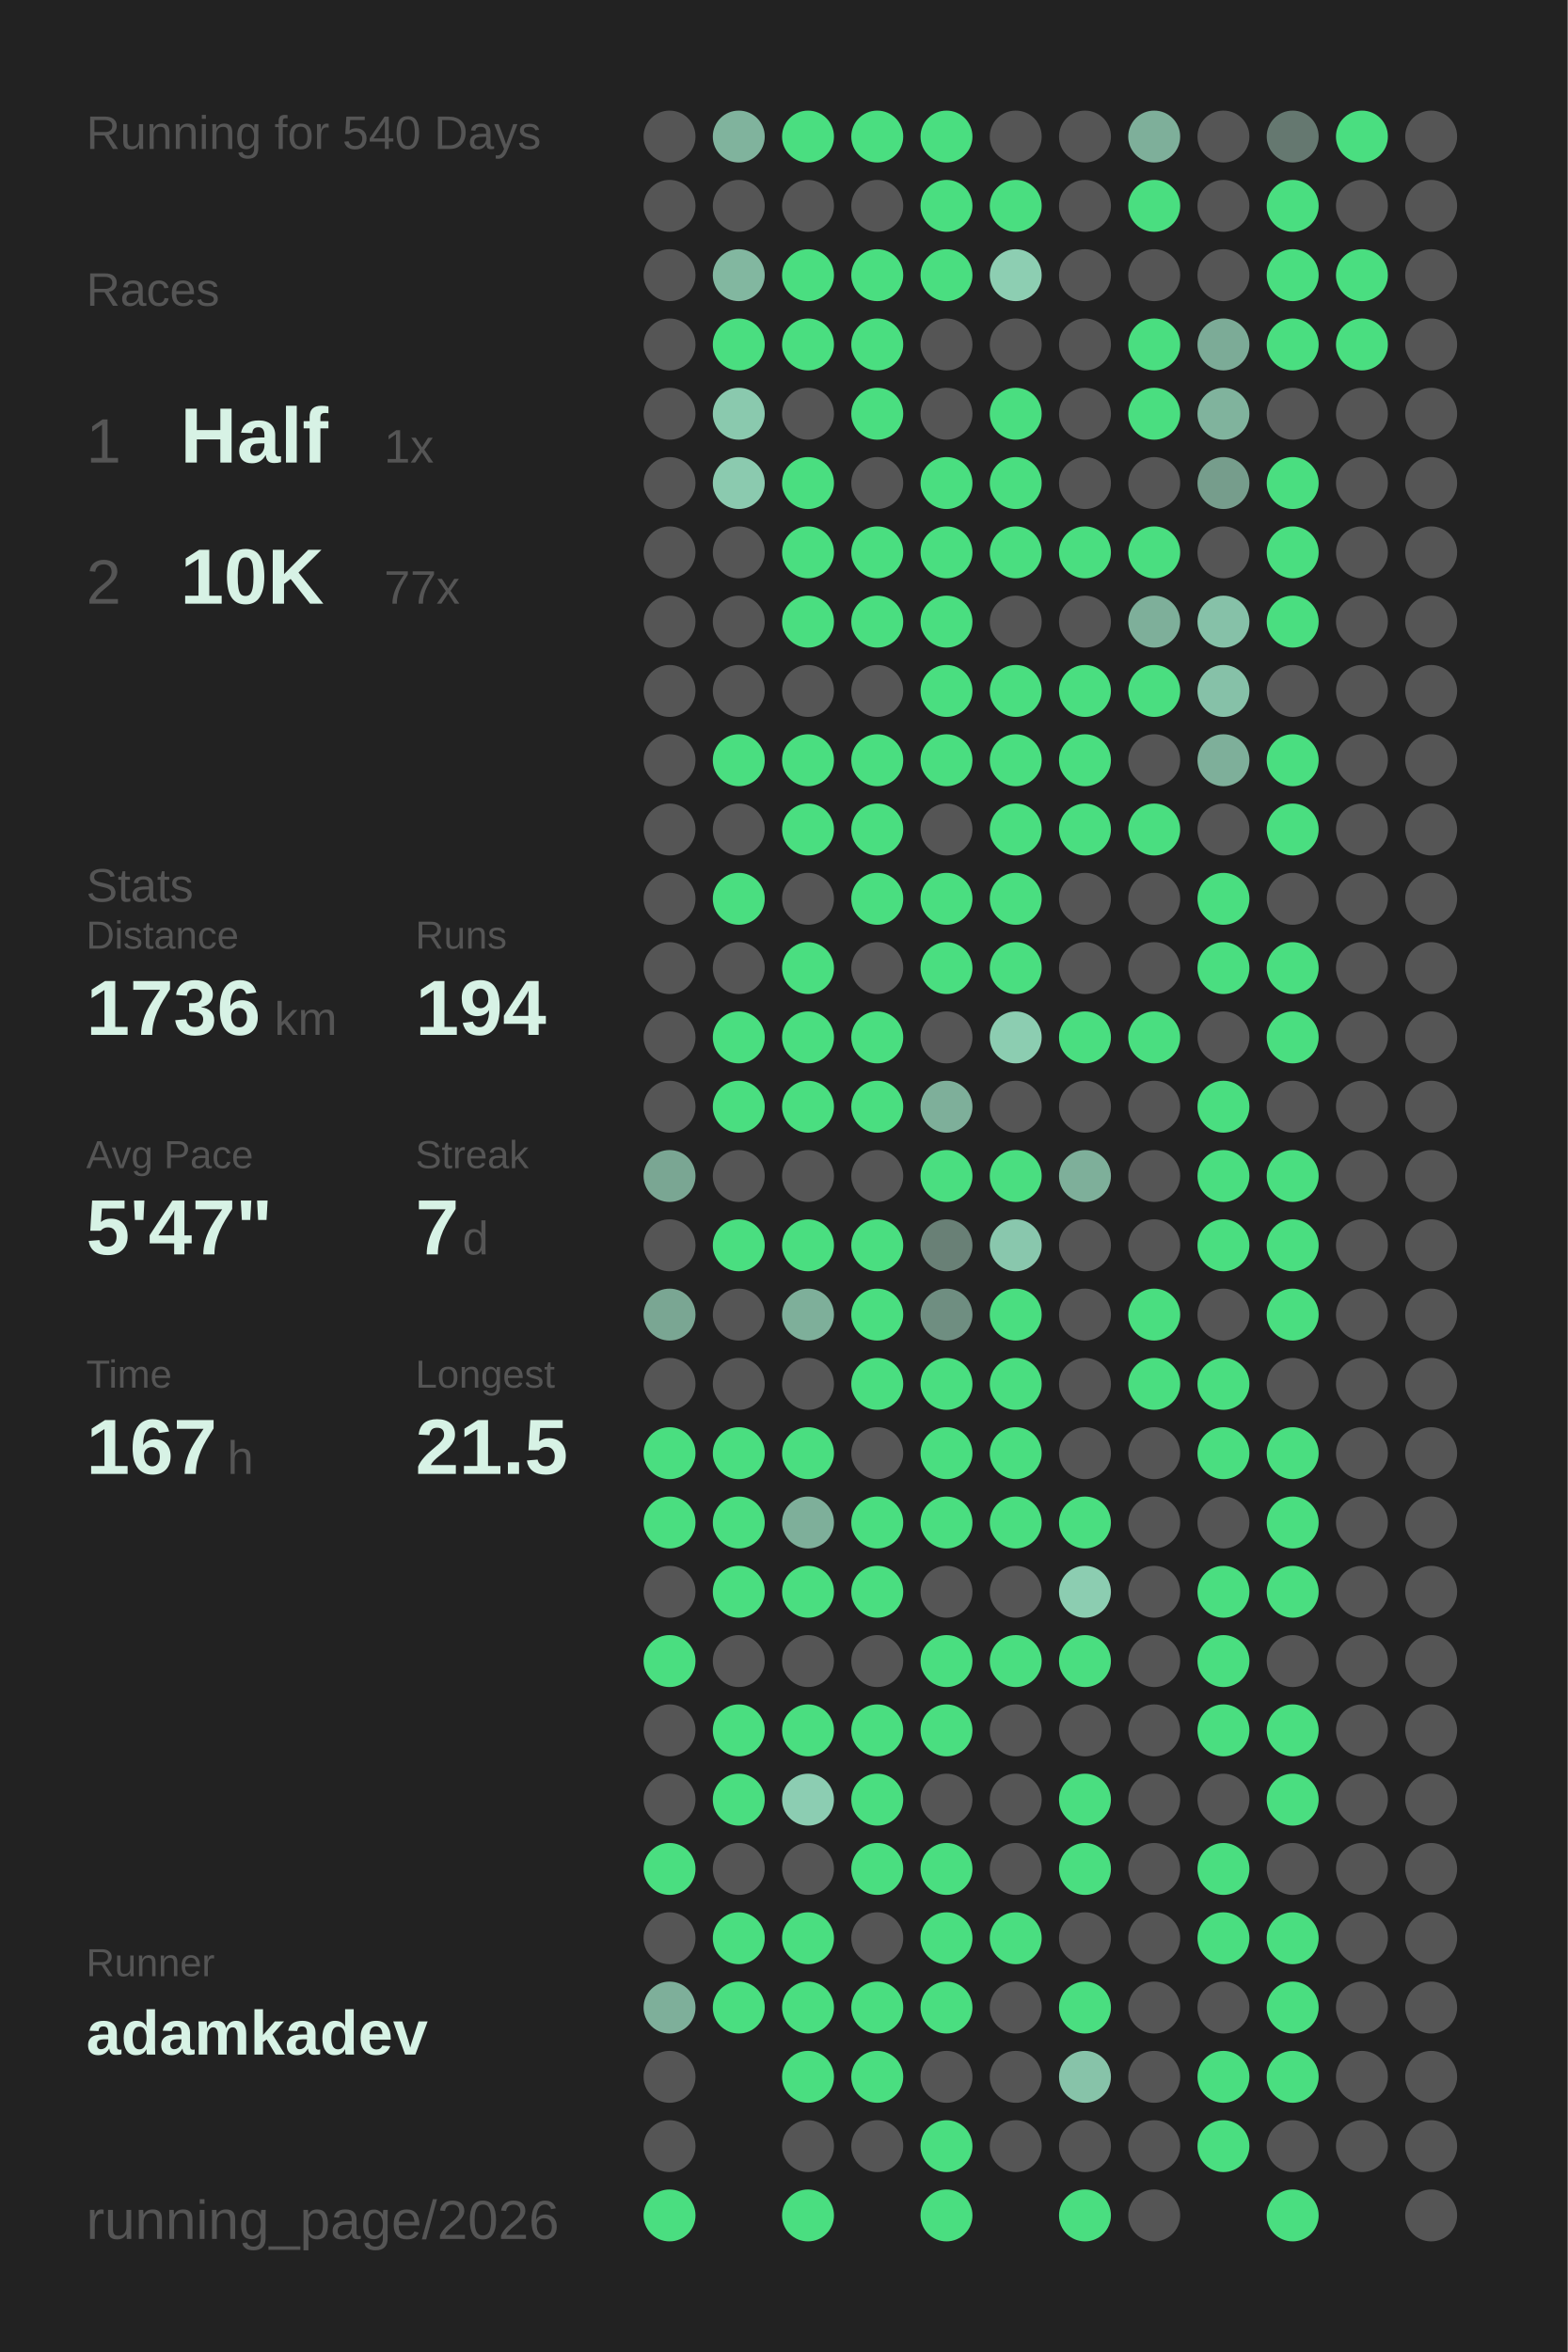
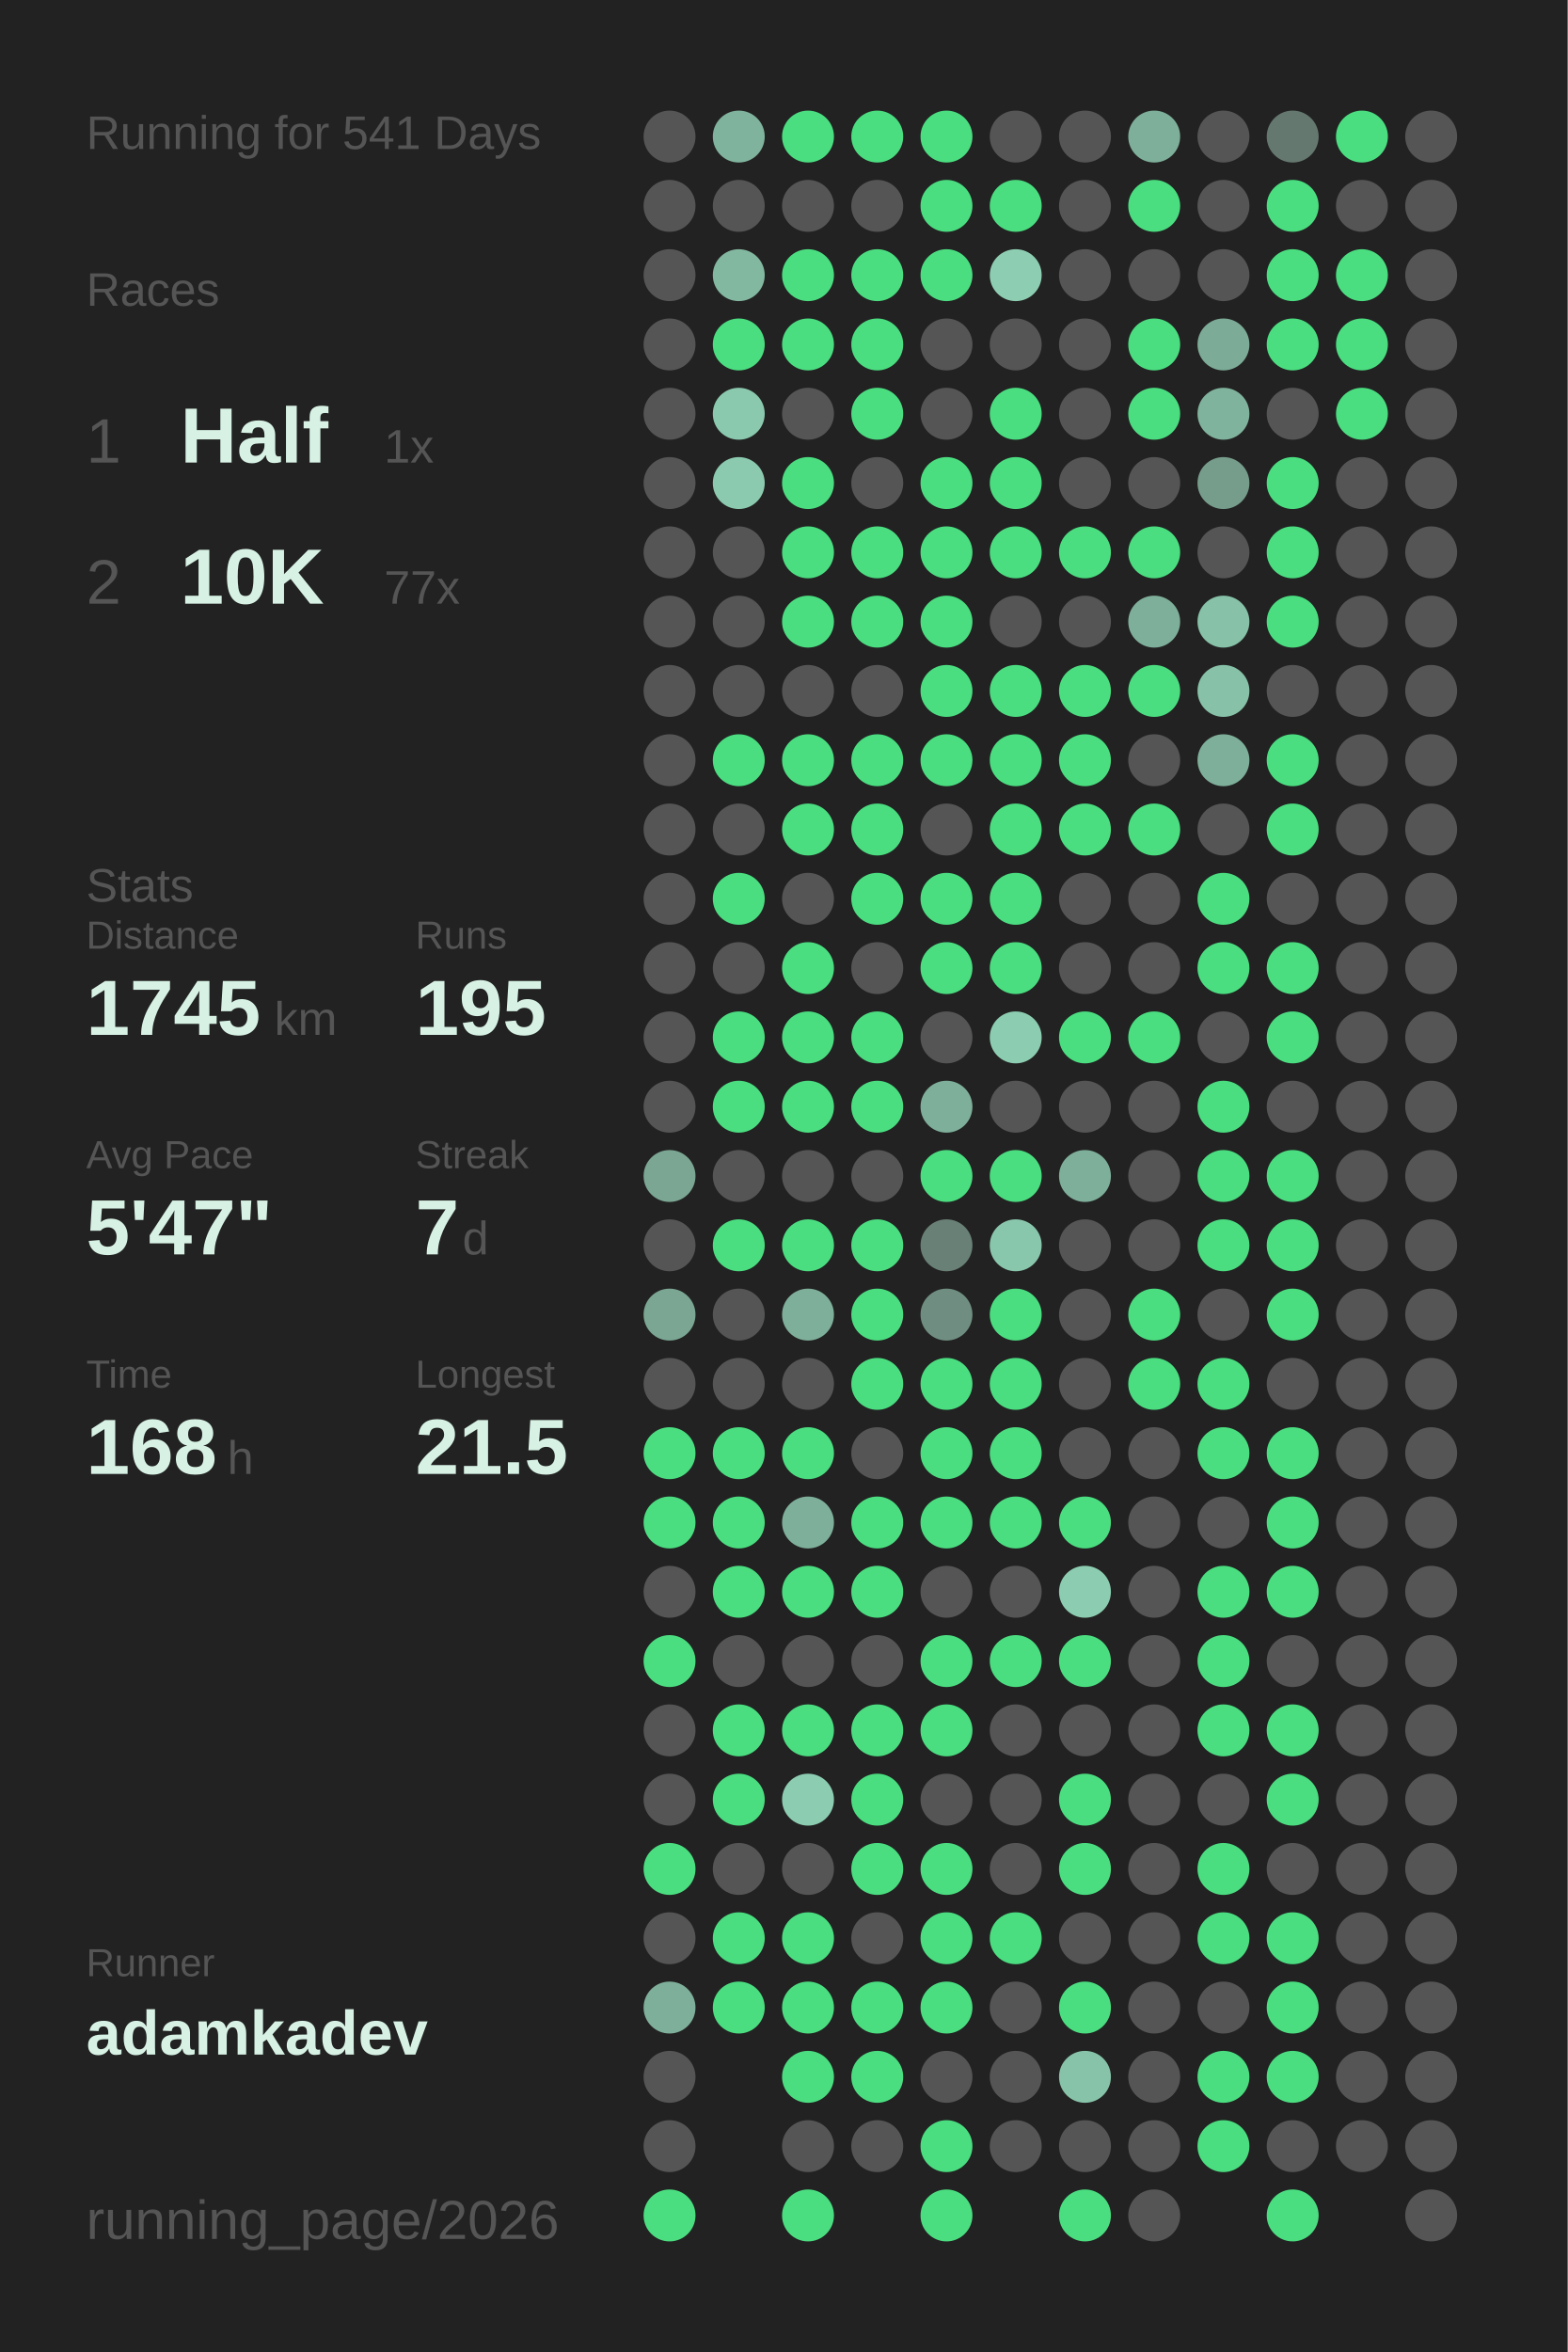
<svg xmlns="http://www.w3.org/2000/svg" baseProfile="full" height="300mm" version="1.1" viewBox="0,0,200,300" width="200mm">
  <defs />
  <rect fill="#222222" height="300" width="200" x="0" y="0" />
-   <text fill="#555555" style="font-size:6px; font-family:Arial;" x="11" y="19">Running for 540 Days</text>
+   <text fill="#555555" style="font-size:6px; font-family:Arial;" x="11" y="19">Running for 541 Days</text>
  <text fill="#555555" style="font-size:6px; font-family:Arial;" x="11" y="39">Races</text>
  <text fill="#555555" style="font-size:8px; font-family:Arial;" x="11" y="59">1</text>
  <text fill="#D7F2E5" style="font-size:10px; font-family:Arial; font-weight:bold;" x="23" y="59">Half</text>
  <text fill="#555555" style="font-size:6px; font-family:Arial;" x="49" y="59">1x</text>
  <text fill="#555555" style="font-size:8px; font-family:Arial;" x="11" y="77">2</text>
  <text fill="#D7F2E5" style="font-size:10px; font-family:Arial; font-weight:bold;" x="23" y="77">10K</text>
  <text fill="#555555" style="font-size:6px; font-family:Arial;" x="49" y="77">77x</text>
  <text fill="#555555" style="font-size:6px; font-family:Arial;" x="11" y="115">Stats</text>
  <text fill="#555555" style="font-size:5px; font-family:Arial;" x="11" y="121">Distance</text>
-   <text fill="#D7F2E5" style="font-size:10px; font-family:Arial; font-weight:bold;" x="11" y="132">1736</text>
+   <text fill="#D7F2E5" style="font-size:10px; font-family:Arial; font-weight:bold;" x="11" y="132">1745</text>
  <text fill="#555555" style="font-size:6px; font-family:Arial;" x="35" y="132">km</text>
  <text fill="#555555" style="font-size:5px; font-family:Arial;" x="53" y="121">Runs</text>
-   <text fill="#D7F2E5" style="font-size:10px; font-family:Arial; font-weight:bold;" x="53" y="132">194</text>
+   <text fill="#D7F2E5" style="font-size:10px; font-family:Arial; font-weight:bold;" x="53" y="132">195</text>
  <text fill="#555555" style="font-size:5px; font-family:Arial;" x="11" y="149">Avg Pace</text>
  <text fill="#D7F2E5" style="font-size:10px; font-family:Arial; font-weight:bold;" x="11" y="160">5'47"</text>
  <text fill="#555555" style="font-size:5px; font-family:Arial;" x="53" y="149">Streak</text>
  <text fill="#D7F2E5" style="font-size:10px; font-family:Arial; font-weight:bold;" x="53" y="160">7</text>
  <text fill="#555555" style="font-size:6px; font-family:Arial;" x="59" y="160">d</text>
  <text fill="#555555" style="font-size:5px; font-family:Arial;" x="11" y="177">Time</text>
-   <text fill="#D7F2E5" style="font-size:10px; font-family:Arial; font-weight:bold;" x="11" y="188">167</text>
+   <text fill="#D7F2E5" style="font-size:10px; font-family:Arial; font-weight:bold;" x="11" y="188">168</text>
  <text fill="#555555" style="font-size:6px; font-family:Arial;" x="29" y="188">h</text>
  <text fill="#555555" style="font-size:5px; font-family:Arial;" x="53" y="177">Longest</text>
  <text fill="#D7F2E5" style="font-size:10px; font-family:Arial; font-weight:bold;" x="53" y="188">21.5</text>
  <text fill="#555555" style="font-size:5px; font-family:Arial;" x="11" y="252.065">Runner</text>
  <text fill="#D7F2E5" style="font-size:8px; font-family:Arial; font-weight:bold;" x="11" y="262.065">adamkadev</text>
  <text fill="#555555" style="font-size:7px; font-family:Arial;" x="11" y="285.581">running_page/2026</text>
  <circle cx="85.417" cy="17.419" fill="#555555" r="3.312" />
  <circle cx="85.417" cy="26.258" fill="#555555" r="3.312" />
  <circle cx="85.417" cy="35.097" fill="#555555" r="3.312" />
  <circle cx="85.417" cy="43.935" fill="#555555" r="3.312" />
  <circle cx="85.417" cy="52.774" fill="#555555" r="3.312" />
  <circle cx="85.417" cy="61.613" fill="#555555" r="3.312" />
  <circle cx="85.417" cy="70.452" fill="#555555" r="3.312" />
  <circle cx="85.417" cy="79.29" fill="#555555" r="3.312" />
  <circle cx="85.417" cy="88.129" fill="#555555" r="3.312" />
  <circle cx="85.417" cy="96.968" fill="#555555" r="3.312" />
  <circle cx="85.417" cy="105.806" fill="#555555" r="3.312" />
  <circle cx="85.417" cy="114.645" fill="#555555" r="3.312" />
  <circle cx="85.417" cy="123.484" fill="#555555" r="3.312" />
  <circle cx="85.417" cy="132.323" fill="#555555" r="3.312" />
  <circle cx="85.417" cy="141.161" fill="#555555" r="3.312" />
  <circle cx="85.417" cy="150" fill="#7aa693" r="3.312" />
  <circle cx="85.417" cy="158.839" fill="#555555" r="3.312" />
  <circle cx="85.417" cy="167.677" fill="#7aa693" r="3.312" />
  <circle cx="85.417" cy="176.516" fill="#555555" r="3.312" />
  <circle cx="85.417" cy="185.355" fill="#4ADE80" r="3.312" />
  <circle cx="85.417" cy="194.194" fill="#4ADE80" r="3.312" />
  <circle cx="85.417" cy="203.032" fill="#555555" r="3.312" />
  <circle cx="85.417" cy="211.871" fill="#4ADE80" r="3.312" />
  <circle cx="85.417" cy="220.71" fill="#555555" r="3.312" />
  <circle cx="85.417" cy="229.548" fill="#555555" r="3.312" />
  <circle cx="85.417" cy="238.387" fill="#4ADE80" r="3.312" />
  <circle cx="85.417" cy="247.226" fill="#555555" r="3.312" />
  <circle cx="85.417" cy="256.065" fill="#7eaf9a" r="3.312" />
  <circle cx="85.417" cy="264.903" fill="#555555" r="3.312" />
  <circle cx="85.417" cy="273.742" fill="#555555" r="3.312" />
  <circle cx="85.417" cy="282.581" fill="#4ADE80" r="3.312" />
  <circle cx="94.25" cy="17.419" fill="#80b39d" r="3.312" />
  <circle cx="94.25" cy="26.258" fill="#555555" r="3.312" />
  <circle cx="94.25" cy="35.097" fill="#82b7a0" r="3.312" />
  <circle cx="94.25" cy="43.935" fill="#4ADE80" r="3.312" />
  <circle cx="94.25" cy="52.774" fill="#8ac9ae" r="3.312" />
  <circle cx="94.25" cy="61.613" fill="#8bcaaf" r="3.312" />
  <circle cx="94.25" cy="70.452" fill="#555555" r="3.312" />
  <circle cx="94.25" cy="79.29" fill="#555555" r="3.312" />
  <circle cx="94.25" cy="88.129" fill="#555555" r="3.312" />
  <circle cx="94.25" cy="96.968" fill="#4ADE80" r="3.312" />
  <circle cx="94.25" cy="105.806" fill="#555555" r="3.312" />
  <circle cx="94.25" cy="114.645" fill="#4ADE80" r="3.312" />
  <circle cx="94.25" cy="123.484" fill="#555555" r="3.312" />
  <circle cx="94.25" cy="132.323" fill="#4ADE80" r="3.312" />
  <circle cx="94.25" cy="141.161" fill="#4ADE80" r="3.312" />
  <circle cx="94.25" cy="150" fill="#555555" r="3.312" />
  <circle cx="94.25" cy="158.839" fill="#4ADE80" r="3.312" />
  <circle cx="94.25" cy="167.677" fill="#555555" r="3.312" />
  <circle cx="94.25" cy="176.516" fill="#555555" r="3.312" />
  <circle cx="94.25" cy="185.355" fill="#4ADE80" r="3.312" />
  <circle cx="94.25" cy="194.194" fill="#4ADE80" r="3.312" />
  <circle cx="94.25" cy="203.032" fill="#4ADE80" r="3.312" />
  <circle cx="94.25" cy="211.871" fill="#555555" r="3.312" />
  <circle cx="94.25" cy="220.71" fill="#4ADE80" r="3.312" />
  <circle cx="94.25" cy="229.548" fill="#4ADE80" r="3.312" />
  <circle cx="94.25" cy="238.387" fill="#555555" r="3.312" />
  <circle cx="94.25" cy="247.226" fill="#4ADE80" r="3.312" />
  <circle cx="94.25" cy="256.065" fill="#4ADE80" r="3.312" />
  <circle cx="103.083" cy="17.419" fill="#4ADE80" r="3.312" />
  <circle cx="103.083" cy="26.258" fill="#555555" r="3.312" />
  <circle cx="103.083" cy="35.097" fill="#4ADE80" r="3.312" />
  <circle cx="103.083" cy="43.935" fill="#4ADE80" r="3.312" />
  <circle cx="103.083" cy="52.774" fill="#555555" r="3.312" />
  <circle cx="103.083" cy="61.613" fill="#4ADE80" r="3.312" />
  <circle cx="103.083" cy="70.452" fill="#4ADE80" r="3.312" />
  <circle cx="103.083" cy="79.29" fill="#4ADE80" r="3.312" />
  <circle cx="103.083" cy="88.129" fill="#555555" r="3.312" />
  <circle cx="103.083" cy="96.968" fill="#4ADE80" r="3.312" />
  <circle cx="103.083" cy="105.806" fill="#4ADE80" r="3.312" />
  <circle cx="103.083" cy="114.645" fill="#555555" r="3.312" />
  <circle cx="103.083" cy="123.484" fill="#4ADE80" r="3.312" />
  <circle cx="103.083" cy="132.323" fill="#4ADE80" r="3.312" />
  <circle cx="103.083" cy="141.161" fill="#4ADE80" r="3.312" />
  <circle cx="103.083" cy="150" fill="#555555" r="3.312" />
  <circle cx="103.083" cy="158.839" fill="#4ADE80" r="3.312" />
  <circle cx="103.083" cy="167.677" fill="#7eaf9a" r="3.312" />
  <circle cx="103.083" cy="176.516" fill="#555555" r="3.312" />
  <circle cx="103.083" cy="185.355" fill="#4ADE80" r="3.312" />
  <circle cx="103.083" cy="194.194" fill="#7eaf9a" r="3.312" />
  <circle cx="103.083" cy="203.032" fill="#4ADE80" r="3.312" />
  <circle cx="103.083" cy="211.871" fill="#555555" r="3.312" />
  <circle cx="103.083" cy="220.71" fill="#4ADE80" r="3.312" />
  <circle cx="103.083" cy="229.548" fill="#8ccdb2" r="3.312" />
  <circle cx="103.083" cy="238.387" fill="#555555" r="3.312" />
  <circle cx="103.083" cy="247.226" fill="#4ADE80" r="3.312" />
  <circle cx="103.083" cy="256.065" fill="#4ADE80" r="3.312" />
  <circle cx="103.083" cy="264.903" fill="#4ADE80" r="3.312" />
  <circle cx="103.083" cy="273.742" fill="#555555" r="3.312" />
  <circle cx="103.083" cy="282.581" fill="#4ADE80" r="3.312" />
  <circle cx="111.917" cy="17.419" fill="#4ADE80" r="3.312" />
  <circle cx="111.917" cy="26.258" fill="#555555" r="3.312" />
  <circle cx="111.917" cy="35.097" fill="#4ADE80" r="3.312" />
  <circle cx="111.917" cy="43.935" fill="#4ADE80" r="3.312" />
  <circle cx="111.917" cy="52.774" fill="#4ADE80" r="3.312" />
  <circle cx="111.917" cy="61.613" fill="#555555" r="3.312" />
  <circle cx="111.917" cy="70.452" fill="#4ADE80" r="3.312" />
  <circle cx="111.917" cy="79.29" fill="#4ADE80" r="3.312" />
  <circle cx="111.917" cy="88.129" fill="#555555" r="3.312" />
  <circle cx="111.917" cy="96.968" fill="#4ADE80" r="3.312" />
  <circle cx="111.917" cy="105.806" fill="#4ADE80" r="3.312" />
  <circle cx="111.917" cy="114.645" fill="#4ADE80" r="3.312" />
  <circle cx="111.917" cy="123.484" fill="#555555" r="3.312" />
  <circle cx="111.917" cy="132.323" fill="#4ADE80" r="3.312" />
  <circle cx="111.917" cy="141.161" fill="#4ADE80" r="3.312" />
  <circle cx="111.917" cy="150" fill="#555555" r="3.312" />
  <circle cx="111.917" cy="158.839" fill="#4ADE80" r="3.312" />
  <circle cx="111.917" cy="167.677" fill="#4ADE80" r="3.312" />
  <circle cx="111.917" cy="176.516" fill="#4ADE80" r="3.312" />
  <circle cx="111.917" cy="185.355" fill="#555555" r="3.312" />
  <circle cx="111.917" cy="194.194" fill="#4ADE80" r="3.312" />
  <circle cx="111.917" cy="203.032" fill="#4ADE80" r="3.312" />
  <circle cx="111.917" cy="211.871" fill="#555555" r="3.312" />
  <circle cx="111.917" cy="220.71" fill="#4ADE80" r="3.312" />
  <circle cx="111.917" cy="229.548" fill="#4ADE80" r="3.312" />
  <circle cx="111.917" cy="238.387" fill="#4ADE80" r="3.312" />
  <circle cx="111.917" cy="247.226" fill="#555555" r="3.312" />
  <circle cx="111.917" cy="256.065" fill="#4ADE80" r="3.312" />
  <circle cx="111.917" cy="264.903" fill="#4ADE80" r="3.312" />
  <circle cx="111.917" cy="273.742" fill="#555555" r="3.312" />
  <circle cx="120.75" cy="17.419" fill="#4ADE80" r="3.312" />
  <circle cx="120.75" cy="26.258" fill="#4ADE80" r="3.312" />
  <circle cx="120.75" cy="35.097" fill="#4ADE80" r="3.312" />
  <circle cx="120.75" cy="43.935" fill="#555555" r="3.312" />
  <circle cx="120.75" cy="52.774" fill="#555555" r="3.312" />
  <circle cx="120.75" cy="61.613" fill="#4ADE80" r="3.312" />
  <circle cx="120.75" cy="70.452" fill="#4ADE80" r="3.312" />
  <circle cx="120.75" cy="79.29" fill="#4ADE80" r="3.312" />
  <circle cx="120.75" cy="88.129" fill="#4ADE80" r="3.312" />
  <circle cx="120.75" cy="96.968" fill="#4ADE80" r="3.312" />
  <circle cx="120.75" cy="105.806" fill="#555555" r="3.312" />
  <circle cx="120.75" cy="114.645" fill="#4ADE80" r="3.312" />
  <circle cx="120.75" cy="123.484" fill="#4ADE80" r="3.312" />
  <circle cx="120.75" cy="132.323" fill="#555555" r="3.312" />
  <circle cx="120.75" cy="141.161" fill="#7eaf9a" r="3.312" />
  <circle cx="120.75" cy="150" fill="#4ADE80" r="3.312" />
  <circle cx="120.75" cy="158.839" fill="#698076" r="3.312" />
  <circle cx="120.75" cy="167.677" fill="#6f8e81" r="3.312" />
  <circle cx="120.75" cy="176.516" fill="#4ADE80" r="3.312" />
  <circle cx="120.75" cy="185.355" fill="#4ADE80" r="3.312" />
  <circle cx="120.75" cy="194.194" fill="#4ADE80" r="3.312" />
  <circle cx="120.75" cy="203.032" fill="#555555" r="3.312" />
  <circle cx="120.75" cy="211.871" fill="#4ADE80" r="3.312" />
  <circle cx="120.75" cy="220.71" fill="#4ADE80" r="3.312" />
  <circle cx="120.75" cy="229.548" fill="#555555" r="3.312" />
  <circle cx="120.75" cy="238.387" fill="#4ADE80" r="3.312" />
  <circle cx="120.75" cy="247.226" fill="#4ADE80" r="3.312" />
  <circle cx="120.75" cy="256.065" fill="#4ADE80" r="3.312" />
  <circle cx="120.75" cy="264.903" fill="#555555" r="3.312" />
  <circle cx="120.75" cy="273.742" fill="#4ADE80" r="3.312" />
  <circle cx="120.75" cy="282.581" fill="#4ADE80" r="3.312" />
  <circle cx="129.583" cy="17.419" fill="#555555" r="3.312" />
  <circle cx="129.583" cy="26.258" fill="#4ADE80" r="3.312" />
  <circle cx="129.583" cy="35.097" fill="#8dceb2" r="3.312" />
  <circle cx="129.583" cy="43.935" fill="#555555" r="3.312" />
  <circle cx="129.583" cy="52.774" fill="#4ADE80" r="3.312" />
  <circle cx="129.583" cy="61.613" fill="#4ADE80" r="3.312" />
  <circle cx="129.583" cy="70.452" fill="#4ADE80" r="3.312" />
  <circle cx="129.583" cy="79.29" fill="#555555" r="3.312" />
  <circle cx="129.583" cy="88.129" fill="#4ADE80" r="3.312" />
  <circle cx="129.583" cy="96.968" fill="#4ADE80" r="3.312" />
  <circle cx="129.583" cy="105.806" fill="#4ADE80" r="3.312" />
  <circle cx="129.583" cy="114.645" fill="#4ADE80" r="3.312" />
  <circle cx="129.583" cy="123.484" fill="#4ADE80" r="3.312" />
  <circle cx="129.583" cy="132.323" fill="#8ccdb1" r="3.312" />
  <circle cx="129.583" cy="141.161" fill="#555555" r="3.312" />
  <circle cx="129.583" cy="150" fill="#4ADE80" r="3.312" />
  <circle cx="129.583" cy="158.839" fill="#89c7ad" r="3.312" />
  <circle cx="129.583" cy="167.677" fill="#4ADE80" r="3.312" />
  <circle cx="129.583" cy="176.516" fill="#4ADE80" r="3.312" />
  <circle cx="129.583" cy="185.355" fill="#4ADE80" r="3.312" />
  <circle cx="129.583" cy="194.194" fill="#4ADE80" r="3.312" />
  <circle cx="129.583" cy="203.032" fill="#555555" r="3.312" />
  <circle cx="129.583" cy="211.871" fill="#4ADE80" r="3.312" />
  <circle cx="129.583" cy="220.71" fill="#555555" r="3.312" />
  <circle cx="129.583" cy="229.548" fill="#555555" r="3.312" />
  <circle cx="129.583" cy="238.387" fill="#555555" r="3.312" />
  <circle cx="129.583" cy="247.226" fill="#4ADE80" r="3.312" />
  <circle cx="129.583" cy="256.065" fill="#555555" r="3.312" />
  <circle cx="129.583" cy="264.903" fill="#555555" r="3.312" />
  <circle cx="129.583" cy="273.742" fill="#555555" r="3.312" />
  <circle cx="138.417" cy="17.419" fill="#555555" r="3.312" />
  <circle cx="138.417" cy="26.258" fill="#555555" r="3.312" />
  <circle cx="138.417" cy="35.097" fill="#555555" r="3.312" />
  <circle cx="138.417" cy="43.935" fill="#555555" r="3.312" />
  <circle cx="138.417" cy="52.774" fill="#555555" r="3.312" />
  <circle cx="138.417" cy="61.613" fill="#555555" r="3.312" />
  <circle cx="138.417" cy="70.452" fill="#4ADE80" r="3.312" />
  <circle cx="138.417" cy="79.29" fill="#555555" r="3.312" />
  <circle cx="138.417" cy="88.129" fill="#4ADE80" r="3.312" />
  <circle cx="138.417" cy="96.968" fill="#4ADE80" r="3.312" />
  <circle cx="138.417" cy="105.806" fill="#4ADE80" r="3.312" />
  <circle cx="138.417" cy="114.645" fill="#555555" r="3.312" />
  <circle cx="138.417" cy="123.484" fill="#555555" r="3.312" />
  <circle cx="138.417" cy="132.323" fill="#4ADE80" r="3.312" />
  <circle cx="138.417" cy="141.161" fill="#555555" r="3.312" />
  <circle cx="138.417" cy="150" fill="#7eaf9a" r="3.312" />
  <circle cx="138.417" cy="158.839" fill="#555555" r="3.312" />
  <circle cx="138.417" cy="167.677" fill="#555555" r="3.312" />
  <circle cx="138.417" cy="176.516" fill="#555555" r="3.312" />
  <circle cx="138.417" cy="185.355" fill="#555555" r="3.312" />
  <circle cx="138.417" cy="194.194" fill="#4ADE80" r="3.312" />
  <circle cx="138.417" cy="203.032" fill="#8ccdb1" r="3.312" />
  <circle cx="138.417" cy="211.871" fill="#4ADE80" r="3.312" />
  <circle cx="138.417" cy="220.71" fill="#555555" r="3.312" />
  <circle cx="138.417" cy="229.548" fill="#4ADE80" r="3.312" />
  <circle cx="138.417" cy="238.387" fill="#4ADE80" r="3.312" />
  <circle cx="138.417" cy="247.226" fill="#555555" r="3.312" />
  <circle cx="138.417" cy="256.065" fill="#4ADE80" r="3.312" />
  <circle cx="138.417" cy="264.903" fill="#87c3a9" r="3.312" />
  <circle cx="138.417" cy="273.742" fill="#555555" r="3.312" />
  <circle cx="138.417" cy="282.581" fill="#4ADE80" r="3.312" />
  <circle cx="147.25" cy="17.419" fill="#7eaf9a" r="3.312" />
  <circle cx="147.25" cy="26.258" fill="#4ADE80" r="3.312" />
  <circle cx="147.25" cy="35.097" fill="#555555" r="3.312" />
  <circle cx="147.25" cy="43.935" fill="#4ADE80" r="3.312" />
  <circle cx="147.25" cy="52.774" fill="#4ADE80" r="3.312" />
  <circle cx="147.25" cy="61.613" fill="#555555" r="3.312" />
  <circle cx="147.25" cy="70.452" fill="#4ADE80" r="3.312" />
  <circle cx="147.25" cy="79.29" fill="#7eaf9a" r="3.312" />
  <circle cx="147.25" cy="88.129" fill="#4ADE80" r="3.312" />
  <circle cx="147.25" cy="96.968" fill="#555555" r="3.312" />
  <circle cx="147.25" cy="105.806" fill="#4ADE80" r="3.312" />
  <circle cx="147.25" cy="114.645" fill="#555555" r="3.312" />
  <circle cx="147.25" cy="123.484" fill="#555555" r="3.312" />
  <circle cx="147.25" cy="132.323" fill="#4ADE80" r="3.312" />
  <circle cx="147.25" cy="141.161" fill="#555555" r="3.312" />
  <circle cx="147.25" cy="150" fill="#555555" r="3.312" />
  <circle cx="147.25" cy="158.839" fill="#555555" r="3.312" />
  <circle cx="147.25" cy="167.677" fill="#4ADE80" r="3.312" />
  <circle cx="147.25" cy="176.516" fill="#4ADE80" r="3.312" />
  <circle cx="147.25" cy="185.355" fill="#555555" r="3.312" />
  <circle cx="147.25" cy="194.194" fill="#555555" r="3.312" />
  <circle cx="147.25" cy="203.032" fill="#555555" r="3.312" />
  <circle cx="147.25" cy="211.871" fill="#555555" r="3.312" />
  <circle cx="147.25" cy="220.71" fill="#555555" r="3.312" />
  <circle cx="147.25" cy="229.548" fill="#555555" r="3.312" />
  <circle cx="147.25" cy="238.387" fill="#555555" r="3.312" />
  <circle cx="147.25" cy="247.226" fill="#555555" r="3.312" />
  <circle cx="147.25" cy="256.065" fill="#555555" r="3.312" />
  <circle cx="147.25" cy="264.903" fill="#555555" r="3.312" />
  <circle cx="147.25" cy="273.742" fill="#555555" r="3.312" />
  <circle cx="147.25" cy="282.581" fill="#555555" r="3.312" />
  <circle cx="156.083" cy="17.419" fill="#555555" r="3.312" />
  <circle cx="156.083" cy="26.258" fill="#555555" r="3.312" />
  <circle cx="156.083" cy="35.097" fill="#555555" r="3.312" />
  <circle cx="156.083" cy="43.935" fill="#7cab97" r="3.312" />
  <circle cx="156.083" cy="52.774" fill="#80b39d" r="3.312" />
  <circle cx="156.083" cy="61.613" fill="#769d8c" r="3.312" />
  <circle cx="156.083" cy="70.452" fill="#555555" r="3.312" />
  <circle cx="156.083" cy="79.29" fill="#86c1a8" r="3.312" />
  <circle cx="156.083" cy="88.129" fill="#86c1a8" r="3.312" />
  <circle cx="156.083" cy="96.968" fill="#7eaf9a" r="3.312" />
  <circle cx="156.083" cy="105.806" fill="#555555" r="3.312" />
  <circle cx="156.083" cy="114.645" fill="#4ADE80" r="3.312" />
  <circle cx="156.083" cy="123.484" fill="#4ADE80" r="3.312" />
  <circle cx="156.083" cy="132.323" fill="#555555" r="3.312" />
  <circle cx="156.083" cy="141.161" fill="#4ADE80" r="3.312" />
  <circle cx="156.083" cy="150" fill="#4ADE80" r="3.312" />
  <circle cx="156.083" cy="158.839" fill="#4ADE80" r="3.312" />
  <circle cx="156.083" cy="167.677" fill="#555555" r="3.312" />
  <circle cx="156.083" cy="176.516" fill="#4ADE80" r="3.312" />
  <circle cx="156.083" cy="185.355" fill="#4ADE80" r="3.312" />
  <circle cx="156.083" cy="194.194" fill="#555555" r="3.312" />
  <circle cx="156.083" cy="203.032" fill="#4ADE80" r="3.312" />
  <circle cx="156.083" cy="211.871" fill="#4ADE80" r="3.312" />
  <circle cx="156.083" cy="220.71" fill="#4ADE80" r="3.312" />
  <circle cx="156.083" cy="229.548" fill="#555555" r="3.312" />
  <circle cx="156.083" cy="238.387" fill="#4ADE80" r="3.312" />
  <circle cx="156.083" cy="247.226" fill="#4ADE80" r="3.312" />
  <circle cx="156.083" cy="256.065" fill="#555555" r="3.312" />
  <circle cx="156.083" cy="264.903" fill="#4ADE80" r="3.312" />
  <circle cx="156.083" cy="273.742" fill="#4ADE80" r="3.312" />
  <circle cx="164.917" cy="17.419" fill="#657870" r="3.312" />
  <circle cx="164.917" cy="26.258" fill="#4ADE80" r="3.312" />
  <circle cx="164.917" cy="35.097" fill="#4ADE80" r="3.312" />
  <circle cx="164.917" cy="43.935" fill="#4ADE80" r="3.312" />
  <circle cx="164.917" cy="52.774" fill="#555555" r="3.312" />
  <circle cx="164.917" cy="61.613" fill="#4ADE80" r="3.312" />
  <circle cx="164.917" cy="70.452" fill="#4ADE80" r="3.312" />
  <circle cx="164.917" cy="79.29" fill="#4ADE80" r="3.312" />
  <circle cx="164.917" cy="88.129" fill="#555555" r="3.312" />
  <circle cx="164.917" cy="96.968" fill="#4ADE80" r="3.312" />
  <circle cx="164.917" cy="105.806" fill="#4ADE80" r="3.312" />
  <circle cx="164.917" cy="114.645" fill="#555555" r="3.312" />
  <circle cx="164.917" cy="123.484" fill="#4ADE80" r="3.312" />
  <circle cx="164.917" cy="132.323" fill="#4ADE80" r="3.312" />
  <circle cx="164.917" cy="141.161" fill="#555555" r="3.312" />
  <circle cx="164.917" cy="150" fill="#4ADE80" r="3.312" />
  <circle cx="164.917" cy="158.839" fill="#4ADE80" r="3.312" />
  <circle cx="164.917" cy="167.677" fill="#4ADE80" r="3.312" />
  <circle cx="164.917" cy="176.516" fill="#555555" r="3.312" />
  <circle cx="164.917" cy="185.355" fill="#4ADE80" r="3.312" />
  <circle cx="164.917" cy="194.194" fill="#4ADE80" r="3.312" />
  <circle cx="164.917" cy="203.032" fill="#4ADE80" r="3.312" />
  <circle cx="164.917" cy="211.871" fill="#555555" r="3.312" />
  <circle cx="164.917" cy="220.71" fill="#4ADE80" r="3.312" />
  <circle cx="164.917" cy="229.548" fill="#4ADE80" r="3.312" />
  <circle cx="164.917" cy="238.387" fill="#555555" r="3.312" />
  <circle cx="164.917" cy="247.226" fill="#4ADE80" r="3.312" />
  <circle cx="164.917" cy="256.065" fill="#4ADE80" r="3.312" />
  <circle cx="164.917" cy="264.903" fill="#4ADE80" r="3.312" />
  <circle cx="164.917" cy="273.742" fill="#555555" r="3.312" />
  <circle cx="164.917" cy="282.581" fill="#4ADE80" r="3.312" />
  <circle cx="173.75" cy="17.419" fill="#4ADE80" r="3.312" />
  <circle cx="173.75" cy="26.258" fill="#555555" r="3.312" />
  <circle cx="173.75" cy="35.097" fill="#4ADE80" r="3.312" />
  <circle cx="173.75" cy="43.935" fill="#4ADE80" r="3.312" />
-   <circle cx="173.75" cy="52.774" fill="#555555" r="3.312" />
+   <circle cx="173.75" cy="52.774" fill="#4ADE80" r="3.312" />
  <circle cx="173.75" cy="61.613" fill="#555555" r="3.312" />
  <circle cx="173.75" cy="70.452" fill="#555555" r="3.312" />
  <circle cx="173.75" cy="79.29" fill="#555555" r="3.312" />
  <circle cx="173.75" cy="88.129" fill="#555555" r="3.312" />
  <circle cx="173.75" cy="96.968" fill="#555555" r="3.312" />
  <circle cx="173.75" cy="105.806" fill="#555555" r="3.312" />
  <circle cx="173.75" cy="114.645" fill="#555555" r="3.312" />
  <circle cx="173.75" cy="123.484" fill="#555555" r="3.312" />
  <circle cx="173.75" cy="132.323" fill="#555555" r="3.312" />
  <circle cx="173.75" cy="141.161" fill="#555555" r="3.312" />
  <circle cx="173.75" cy="150" fill="#555555" r="3.312" />
  <circle cx="173.75" cy="158.839" fill="#555555" r="3.312" />
  <circle cx="173.75" cy="167.677" fill="#555555" r="3.312" />
  <circle cx="173.75" cy="176.516" fill="#555555" r="3.312" />
  <circle cx="173.75" cy="185.355" fill="#555555" r="3.312" />
  <circle cx="173.75" cy="194.194" fill="#555555" r="3.312" />
  <circle cx="173.75" cy="203.032" fill="#555555" r="3.312" />
  <circle cx="173.75" cy="211.871" fill="#555555" r="3.312" />
  <circle cx="173.75" cy="220.71" fill="#555555" r="3.312" />
  <circle cx="173.75" cy="229.548" fill="#555555" r="3.312" />
  <circle cx="173.75" cy="238.387" fill="#555555" r="3.312" />
  <circle cx="173.75" cy="247.226" fill="#555555" r="3.312" />
  <circle cx="173.75" cy="256.065" fill="#555555" r="3.312" />
  <circle cx="173.75" cy="264.903" fill="#555555" r="3.312" />
  <circle cx="173.75" cy="273.742" fill="#555555" r="3.312" />
  <circle cx="182.583" cy="17.419" fill="#555555" r="3.312" />
  <circle cx="182.583" cy="26.258" fill="#555555" r="3.312" />
  <circle cx="182.583" cy="35.097" fill="#555555" r="3.312" />
  <circle cx="182.583" cy="43.935" fill="#555555" r="3.312" />
  <circle cx="182.583" cy="52.774" fill="#555555" r="3.312" />
  <circle cx="182.583" cy="61.613" fill="#555555" r="3.312" />
  <circle cx="182.583" cy="70.452" fill="#555555" r="3.312" />
  <circle cx="182.583" cy="79.29" fill="#555555" r="3.312" />
  <circle cx="182.583" cy="88.129" fill="#555555" r="3.312" />
  <circle cx="182.583" cy="96.968" fill="#555555" r="3.312" />
  <circle cx="182.583" cy="105.806" fill="#555555" r="3.312" />
  <circle cx="182.583" cy="114.645" fill="#555555" r="3.312" />
  <circle cx="182.583" cy="123.484" fill="#555555" r="3.312" />
  <circle cx="182.583" cy="132.323" fill="#555555" r="3.312" />
  <circle cx="182.583" cy="141.161" fill="#555555" r="3.312" />
  <circle cx="182.583" cy="150" fill="#555555" r="3.312" />
  <circle cx="182.583" cy="158.839" fill="#555555" r="3.312" />
  <circle cx="182.583" cy="167.677" fill="#555555" r="3.312" />
  <circle cx="182.583" cy="176.516" fill="#555555" r="3.312" />
  <circle cx="182.583" cy="185.355" fill="#555555" r="3.312" />
  <circle cx="182.583" cy="194.194" fill="#555555" r="3.312" />
  <circle cx="182.583" cy="203.032" fill="#555555" r="3.312" />
  <circle cx="182.583" cy="211.871" fill="#555555" r="3.312" />
  <circle cx="182.583" cy="220.71" fill="#555555" r="3.312" />
  <circle cx="182.583" cy="229.548" fill="#555555" r="3.312" />
  <circle cx="182.583" cy="238.387" fill="#555555" r="3.312" />
  <circle cx="182.583" cy="247.226" fill="#555555" r="3.312" />
  <circle cx="182.583" cy="256.065" fill="#555555" r="3.312" />
  <circle cx="182.583" cy="264.903" fill="#555555" r="3.312" />
  <circle cx="182.583" cy="273.742" fill="#555555" r="3.312" />
  <circle cx="182.583" cy="282.581" fill="#555555" r="3.312" />
</svg>
